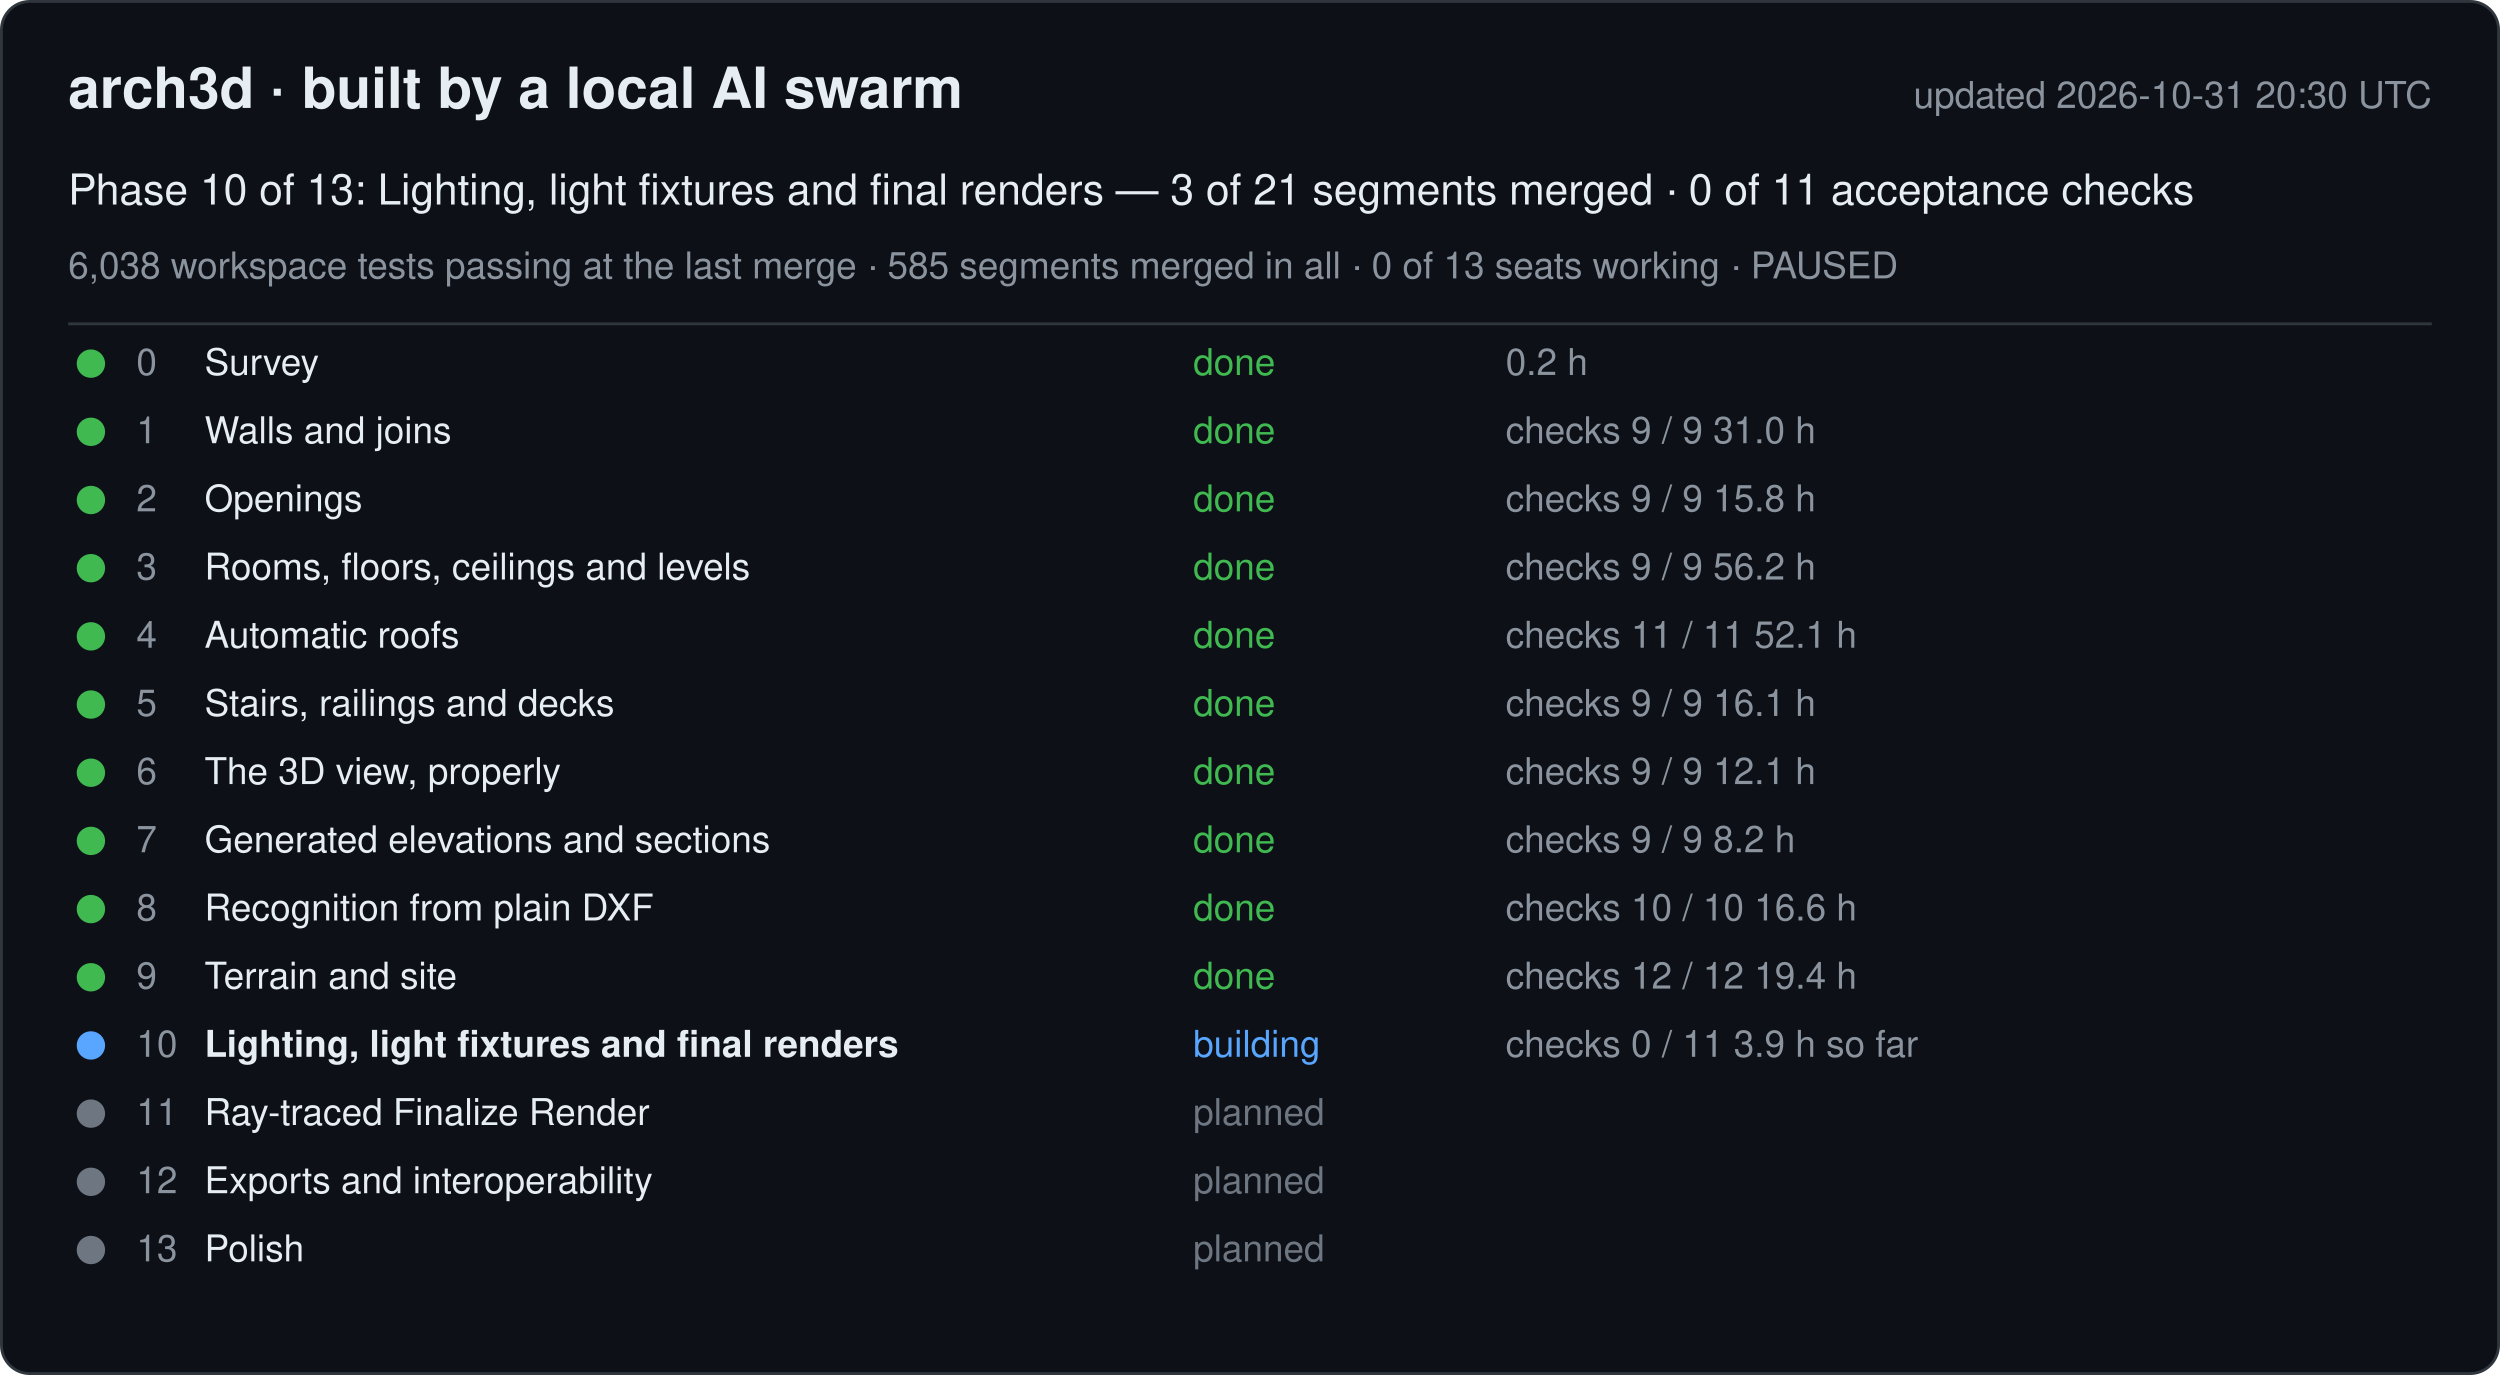
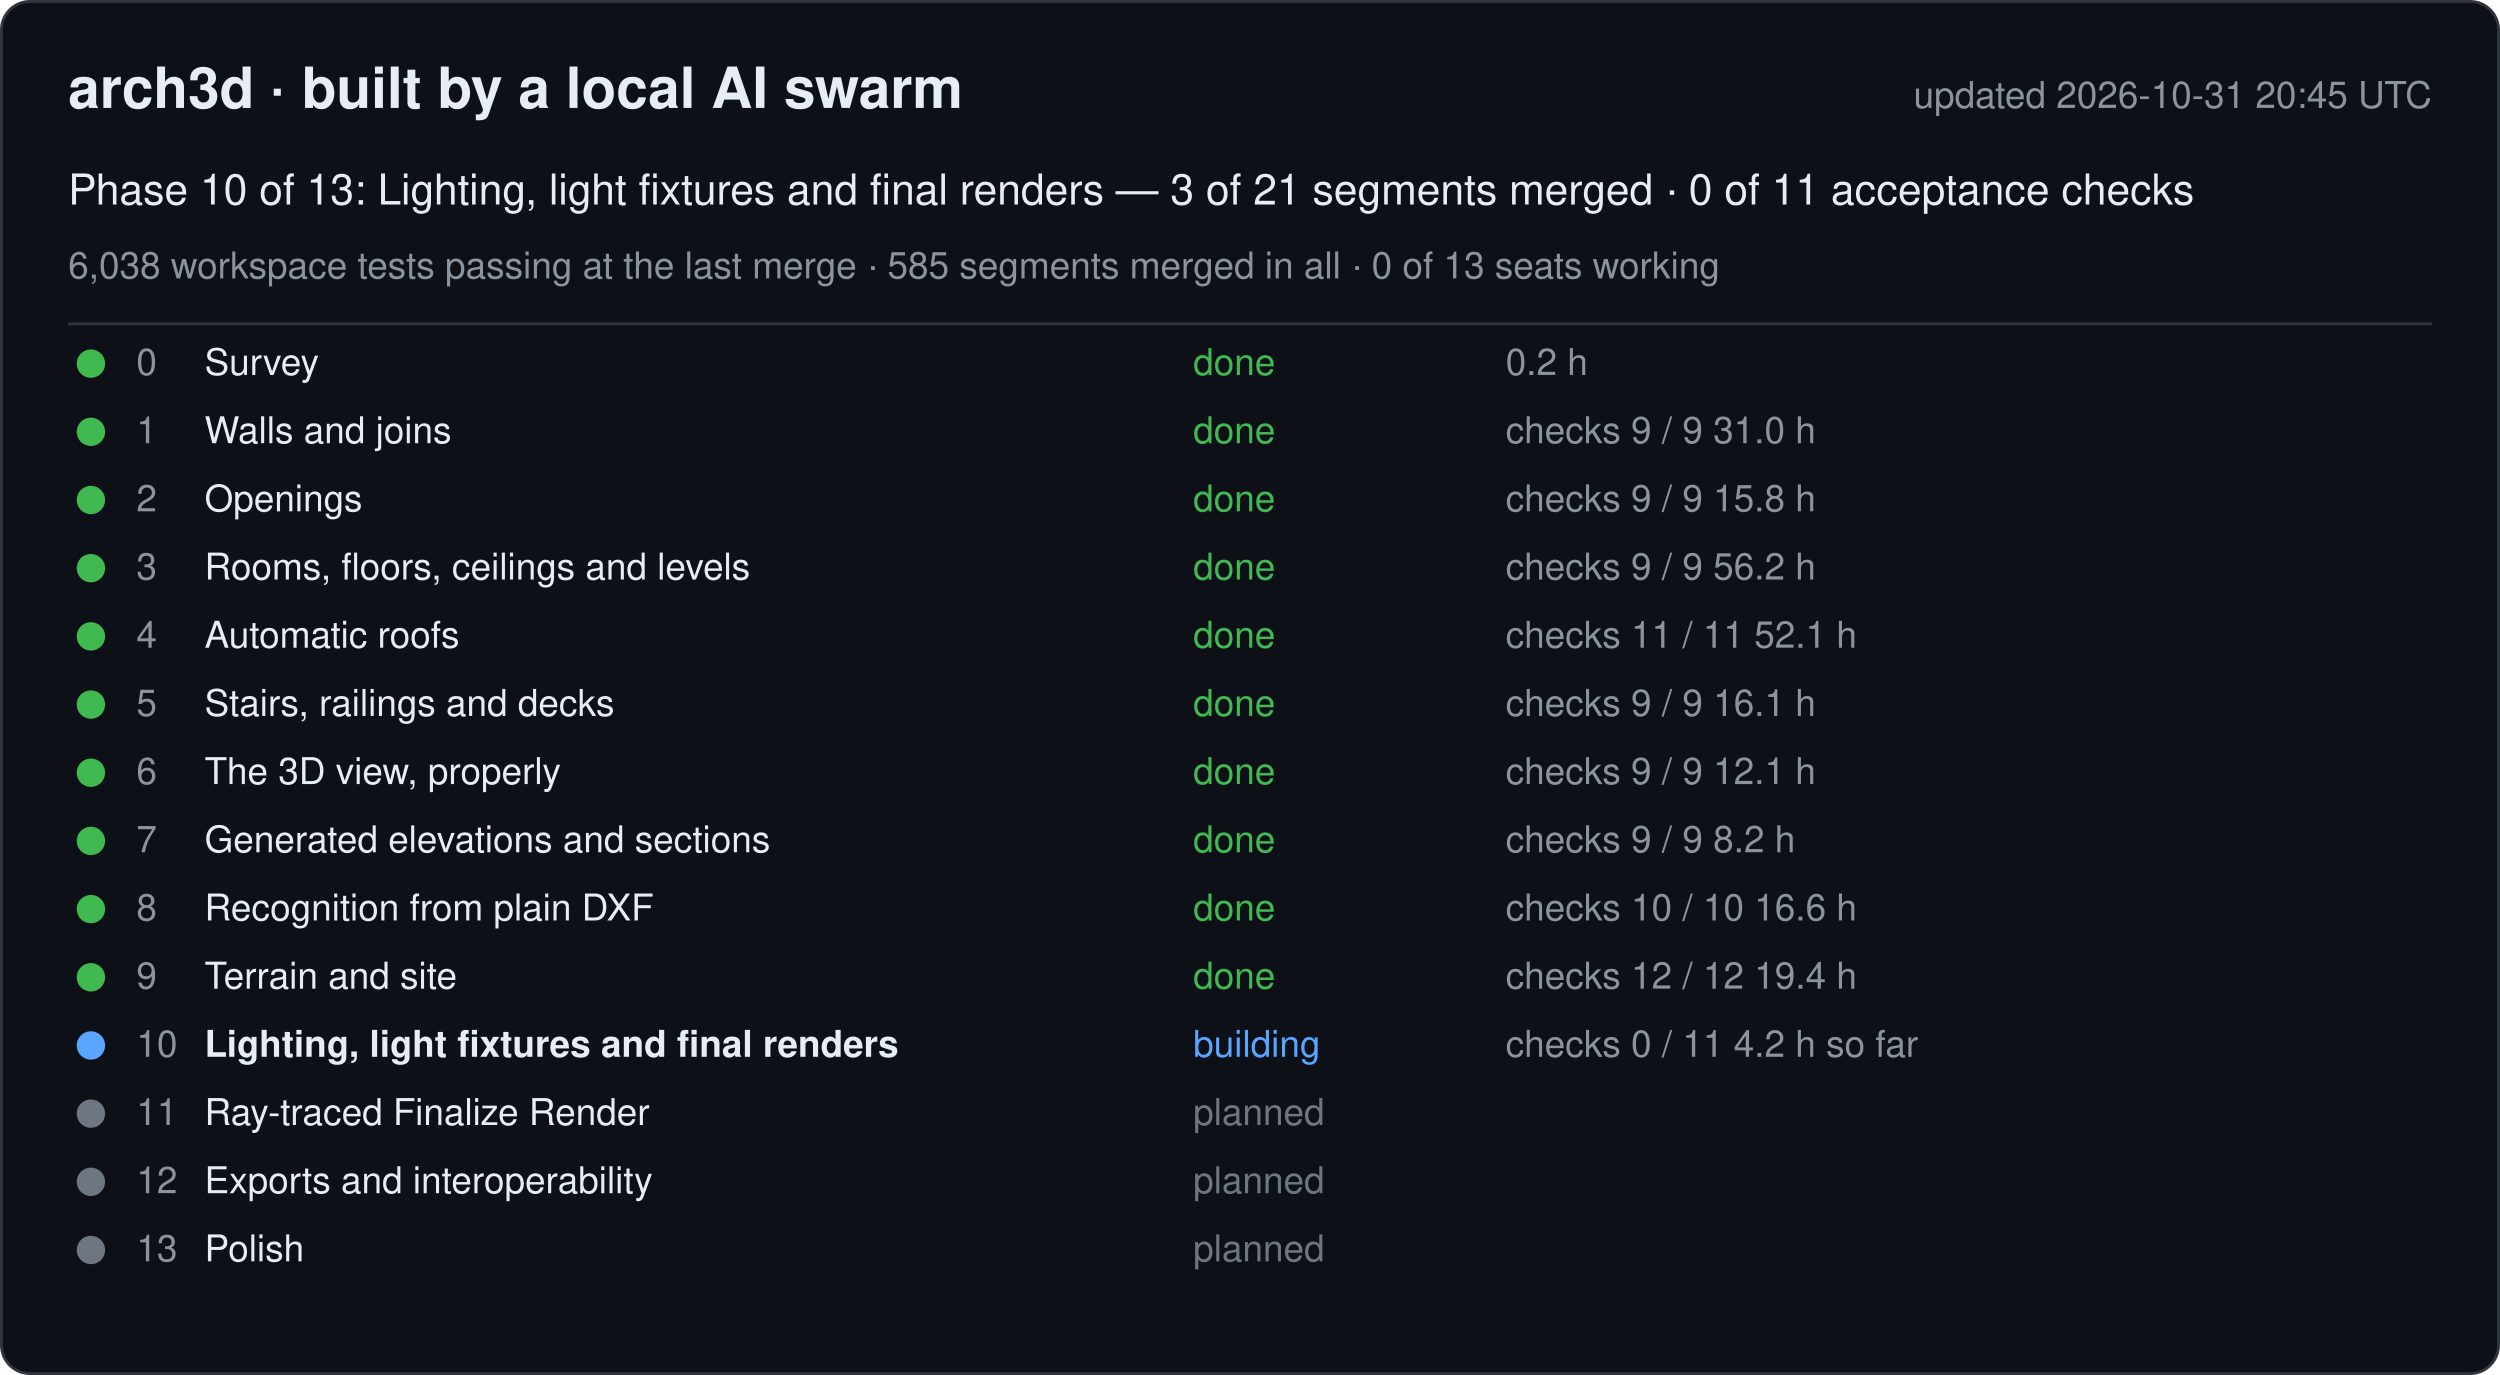
<svg xmlns="http://www.w3.org/2000/svg" width="880" height="484" viewBox="0 0 880 484" font-family="-apple-system, Segoe UI, Helvetica, Arial, sans-serif">
  <rect x="0.5" y="0.5" width="879" height="483" rx="10" fill="#0d1117" stroke="#30363d" />
  <text x="24" y="38" font-size="20" font-weight="600" fill="#e6edf3">arch3d · built by a local AI swarm</text>
-   <text x="856" y="38" font-size="13" fill="#8b949e" text-anchor="end">updated 2026-10-31 20:30 UTC</text>
+   <text x="856" y="38" font-size="13" fill="#8b949e" text-anchor="end">updated 2026-10-31 20:45 UTC</text>
  <text x="24" y="72" font-size="15" fill="#e6edf3">Phase 10 of 13: Lighting, light fixtures and final renders — 3 of 21 segments merged · 0 of 11 acceptance checks</text>
-   <text x="24" y="98" font-size="13" fill="#8b949e">6,038 workspace tests passing at the last merge · 585 segments merged in all · 0 of 13 seats working · PAUSED</text>
+   <text x="24" y="98" font-size="13" fill="#8b949e">6,038 workspace tests passing at the last merge · 585 segments merged in all · 0 of 13 seats working</text>
  <line x1="24" y1="114" x2="856" y2="114" stroke="#30363d" />
  <g data-phase="0">
    <circle cx="32" cy="128" r="5" fill="#3fb950" />
    <text x="48" y="132" font-size="13" fill="#8b949e">0</text>
    <text x="72" y="132" font-size="13" fill="#e6edf3">Survey</text>
    <text x="420" y="132" font-size="13" fill="#3fb950">done</text>
    <text x="530" y="132" font-size="13" fill="#8b949e">0.2 h</text>
  </g>
  <g data-phase="1">
    <circle cx="32" cy="152" r="5" fill="#3fb950" />
    <text x="48" y="156" font-size="13" fill="#8b949e">1</text>
    <text x="72" y="156" font-size="13" fill="#e6edf3">Walls and joins</text>
    <text x="420" y="156" font-size="13" fill="#3fb950">done</text>
    <text x="530" y="156" font-size="13" fill="#8b949e">checks 9 / 9   31.0 h</text>
  </g>
  <g data-phase="2">
    <circle cx="32" cy="176" r="5" fill="#3fb950" />
    <text x="48" y="180" font-size="13" fill="#8b949e">2</text>
    <text x="72" y="180" font-size="13" fill="#e6edf3">Openings</text>
    <text x="420" y="180" font-size="13" fill="#3fb950">done</text>
    <text x="530" y="180" font-size="13" fill="#8b949e">checks 9 / 9   15.8 h</text>
  </g>
  <g data-phase="3">
    <circle cx="32" cy="200" r="5" fill="#3fb950" />
    <text x="48" y="204" font-size="13" fill="#8b949e">3</text>
    <text x="72" y="204" font-size="13" fill="#e6edf3">Rooms, floors, ceilings and levels</text>
    <text x="420" y="204" font-size="13" fill="#3fb950">done</text>
    <text x="530" y="204" font-size="13" fill="#8b949e">checks 9 / 9   56.2 h</text>
  </g>
  <g data-phase="4">
    <circle cx="32" cy="224" r="5" fill="#3fb950" />
    <text x="48" y="228" font-size="13" fill="#8b949e">4</text>
    <text x="72" y="228" font-size="13" fill="#e6edf3">Automatic roofs</text>
    <text x="420" y="228" font-size="13" fill="#3fb950">done</text>
    <text x="530" y="228" font-size="13" fill="#8b949e">checks 11 / 11   52.1 h</text>
  </g>
  <g data-phase="5">
    <circle cx="32" cy="248" r="5" fill="#3fb950" />
    <text x="48" y="252" font-size="13" fill="#8b949e">5</text>
    <text x="72" y="252" font-size="13" fill="#e6edf3">Stairs, railings and decks</text>
    <text x="420" y="252" font-size="13" fill="#3fb950">done</text>
    <text x="530" y="252" font-size="13" fill="#8b949e">checks 9 / 9   16.1 h</text>
  </g>
  <g data-phase="6">
    <circle cx="32" cy="272" r="5" fill="#3fb950" />
    <text x="48" y="276" font-size="13" fill="#8b949e">6</text>
    <text x="72" y="276" font-size="13" fill="#e6edf3">The 3D view, properly</text>
    <text x="420" y="276" font-size="13" fill="#3fb950">done</text>
    <text x="530" y="276" font-size="13" fill="#8b949e">checks 9 / 9   12.1 h</text>
  </g>
  <g data-phase="7">
    <circle cx="32" cy="296" r="5" fill="#3fb950" />
    <text x="48" y="300" font-size="13" fill="#8b949e">7</text>
    <text x="72" y="300" font-size="13" fill="#e6edf3">Generated elevations and sections</text>
    <text x="420" y="300" font-size="13" fill="#3fb950">done</text>
    <text x="530" y="300" font-size="13" fill="#8b949e">checks 9 / 9   8.2 h</text>
  </g>
  <g data-phase="8">
    <circle cx="32" cy="320" r="5" fill="#3fb950" />
    <text x="48" y="324" font-size="13" fill="#8b949e">8</text>
    <text x="72" y="324" font-size="13" fill="#e6edf3">Recognition from plain DXF</text>
    <text x="420" y="324" font-size="13" fill="#3fb950">done</text>
    <text x="530" y="324" font-size="13" fill="#8b949e">checks 10 / 10   16.6 h</text>
  </g>
  <g data-phase="9">
    <circle cx="32" cy="344" r="5" fill="#3fb950" />
    <text x="48" y="348" font-size="13" fill="#8b949e">9</text>
    <text x="72" y="348" font-size="13" fill="#e6edf3">Terrain and site</text>
    <text x="420" y="348" font-size="13" fill="#3fb950">done</text>
    <text x="530" y="348" font-size="13" fill="#8b949e">checks 12 / 12   19.4 h</text>
  </g>
  <g data-phase="10">
    <circle cx="32" cy="368" r="5" fill="#58a6ff" />
    <text x="48" y="372" font-size="13" fill="#8b949e">10</text>
    <text x="72" y="372" font-size="13" fill="#e6edf3" font-weight="600">Lighting, light fixtures and final renders</text>
    <text x="420" y="372" font-size="13" fill="#58a6ff">building</text>
-     <text x="530" y="372" font-size="13" fill="#8b949e">checks 0 / 11   3.9 h so far</text>
+     <text x="530" y="372" font-size="13" fill="#8b949e">checks 0 / 11   4.2 h so far</text>
  </g>
  <g data-phase="11">
    <circle cx="32" cy="392" r="5" fill="#6e7681" />
    <text x="48" y="396" font-size="13" fill="#8b949e">11</text>
    <text x="72" y="396" font-size="13" fill="#e6edf3">Ray-traced Finalize Render</text>
    <text x="420" y="396" font-size="13" fill="#6e7681">planned</text>
    <text x="530" y="396" font-size="13" fill="#8b949e" />
  </g>
  <g data-phase="12">
    <circle cx="32" cy="416" r="5" fill="#6e7681" />
    <text x="48" y="420" font-size="13" fill="#8b949e">12</text>
    <text x="72" y="420" font-size="13" fill="#e6edf3">Exports and interoperability</text>
    <text x="420" y="420" font-size="13" fill="#6e7681">planned</text>
    <text x="530" y="420" font-size="13" fill="#8b949e" />
  </g>
  <g data-phase="13">
    <circle cx="32" cy="440" r="5" fill="#6e7681" />
    <text x="48" y="444" font-size="13" fill="#8b949e">13</text>
    <text x="72" y="444" font-size="13" fill="#e6edf3">Polish</text>
    <text x="420" y="444" font-size="13" fill="#6e7681">planned</text>
    <text x="530" y="444" font-size="13" fill="#8b949e" />
  </g>
</svg>
